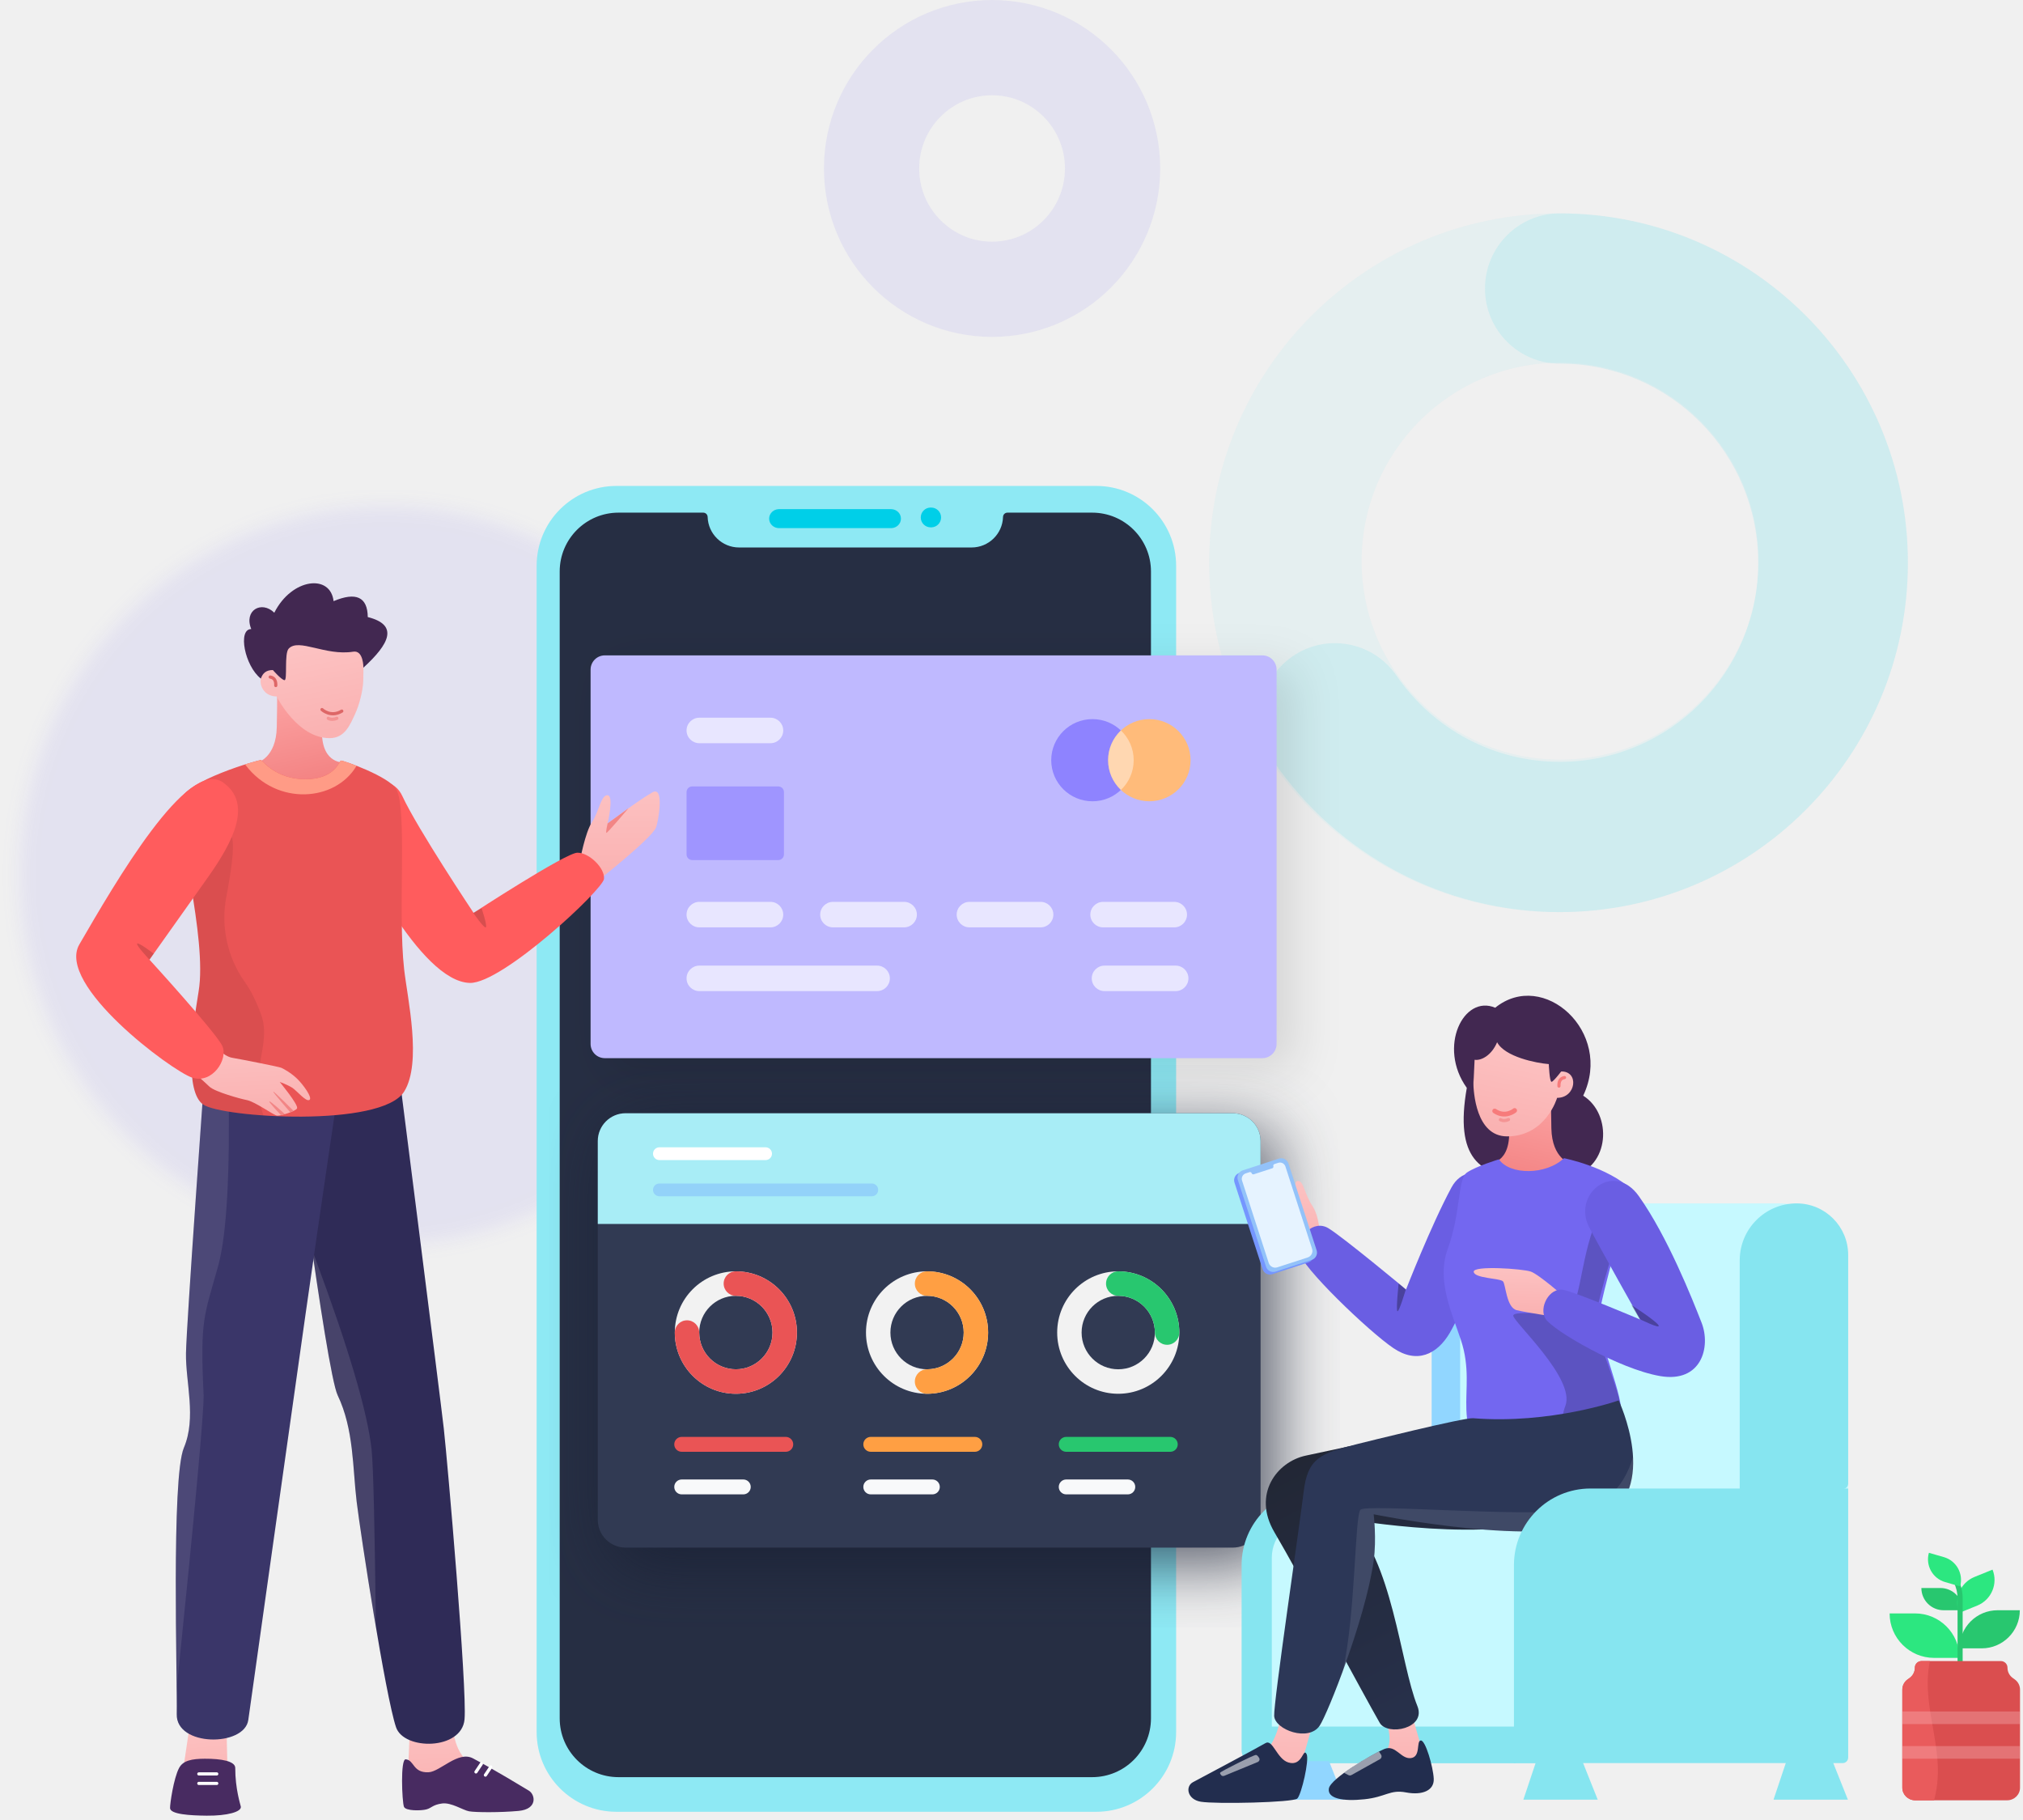
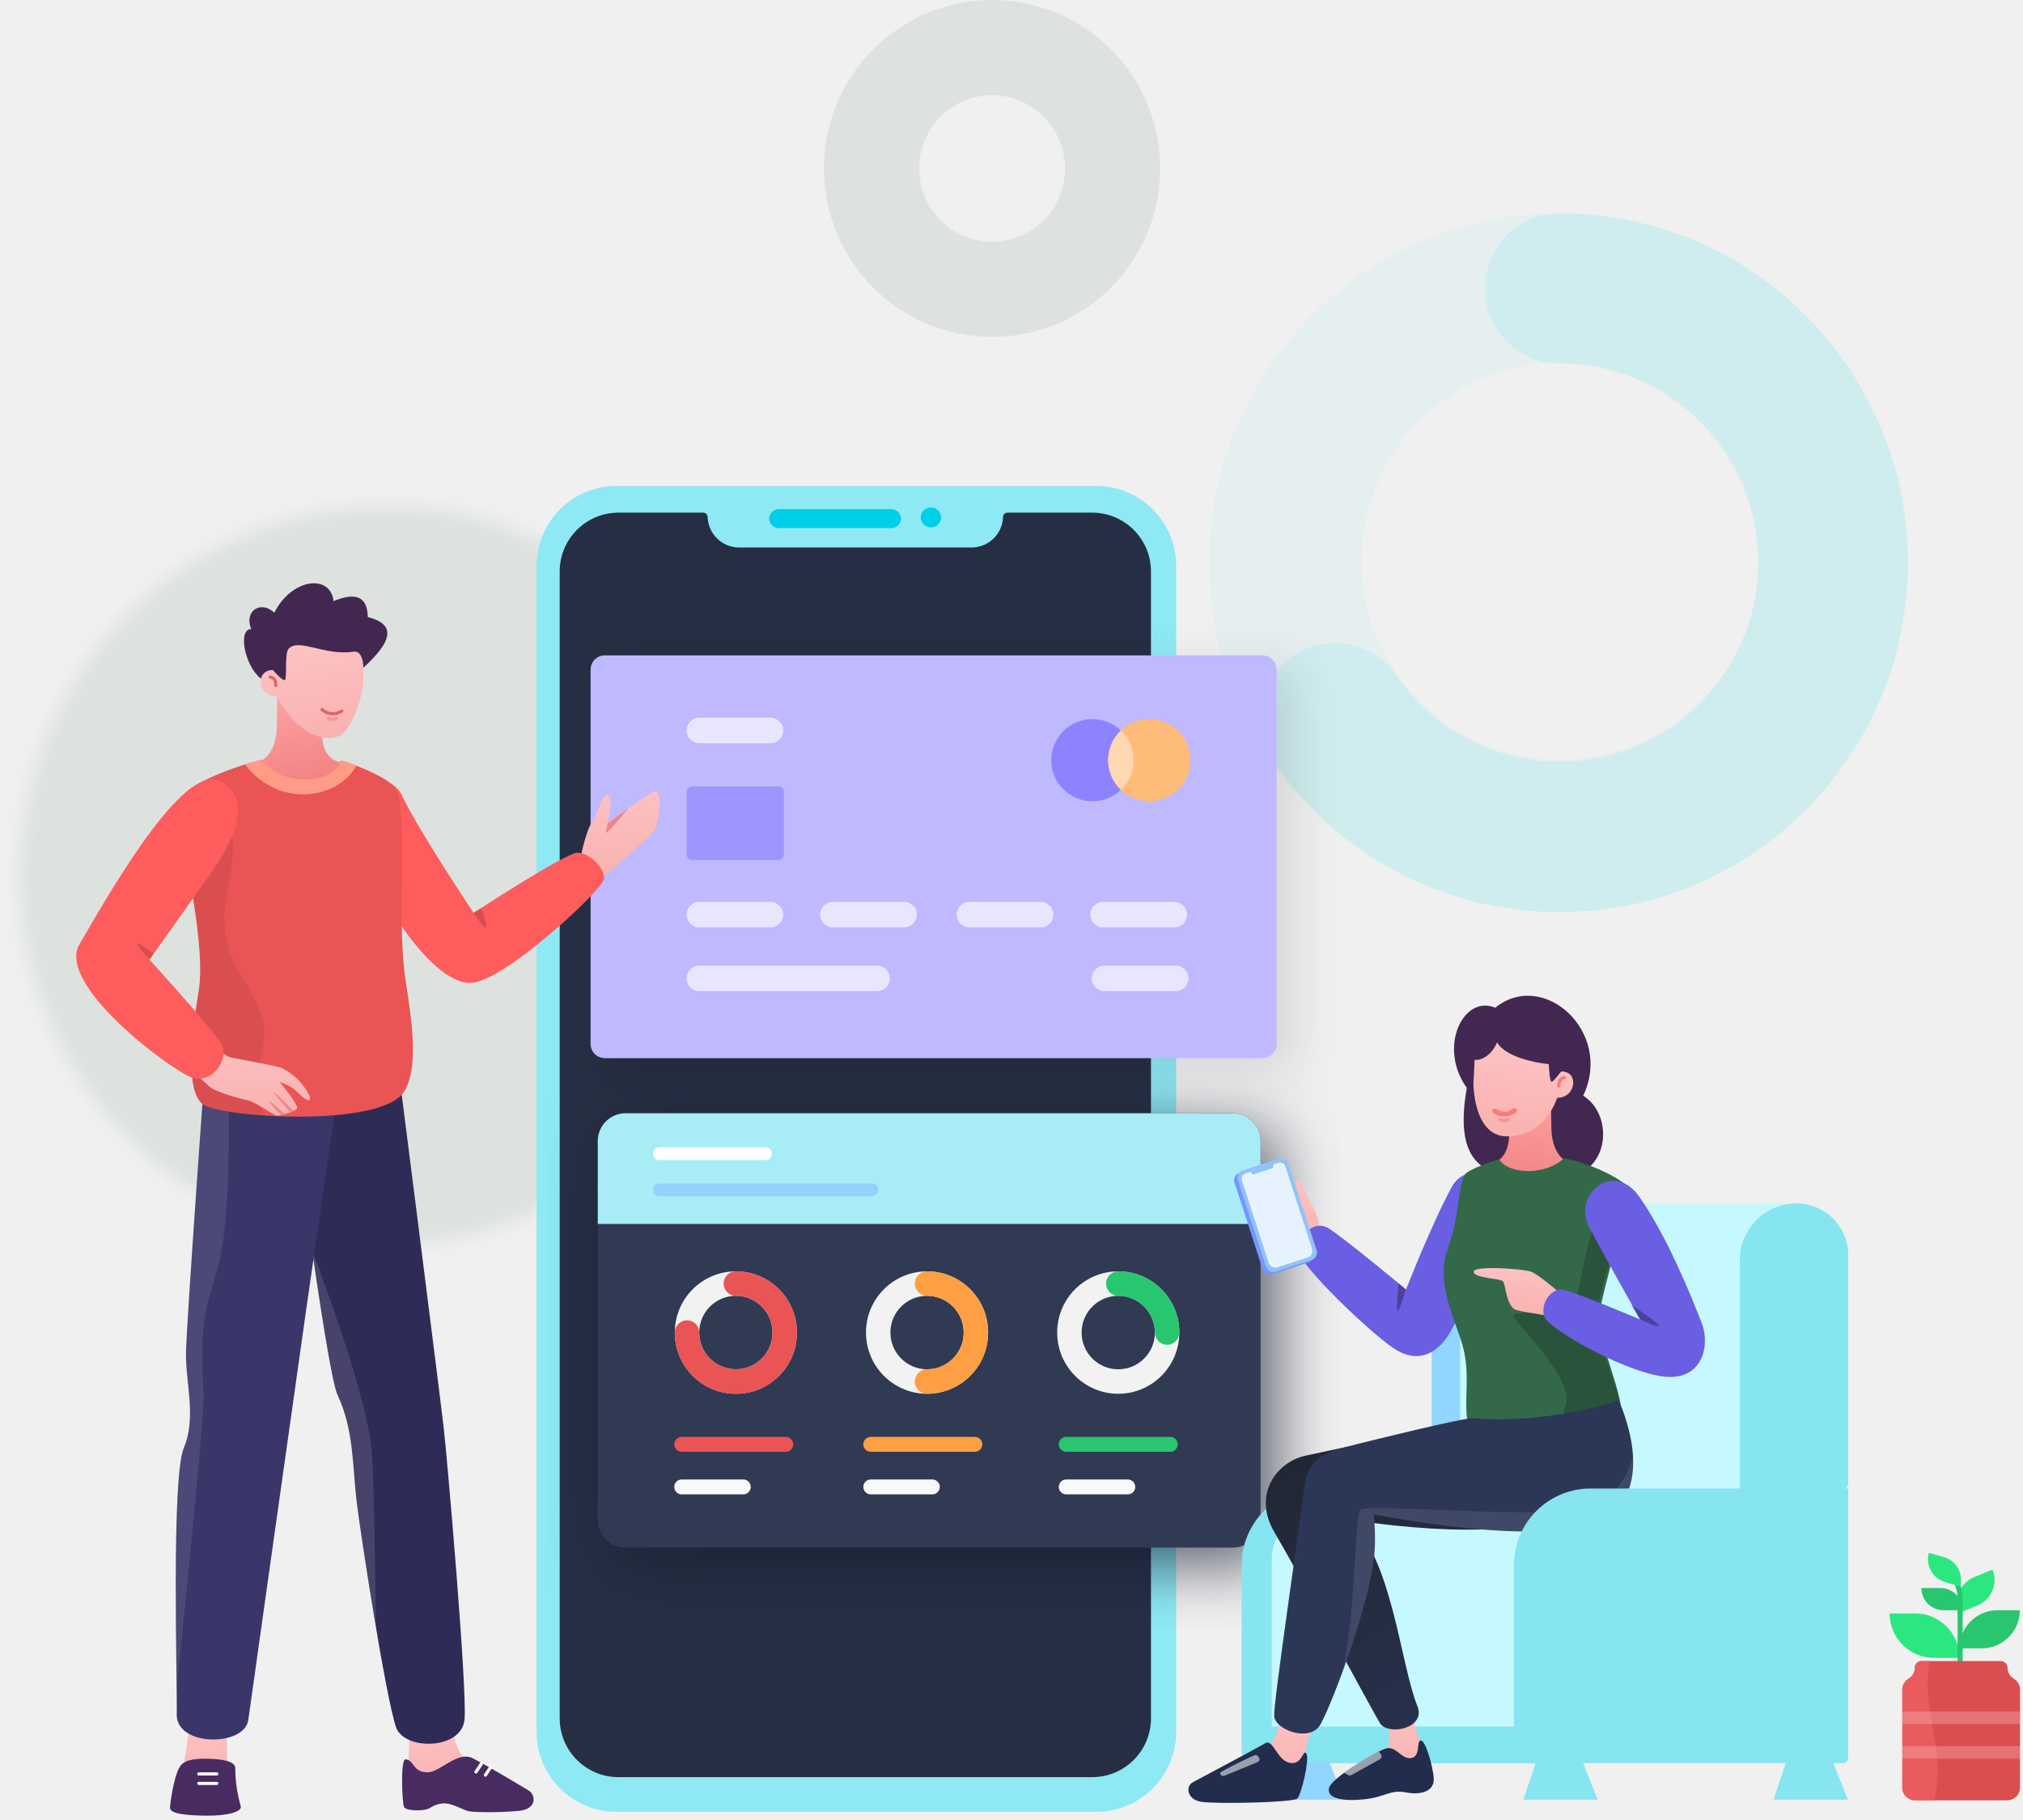
<svg xmlns="http://www.w3.org/2000/svg" width="637" height="573" viewBox="0 0 637 573" fill="none">
  <g id="Illustration">
    <g id="Shape">
      <g id="Oval" opacity="0.1" filter="url(#filter0_f)">
-         <ellipse cx="121.531" cy="275.607" rx="115.531" ry="116.393" fill="#7367F0" />
+         <ellipse cx="121.531" cy="275.607" rx="115.531" ry="116.393" fill="#336949" />
      </g>
      <path id="Oval_2" opacity="0.05" fill-rule="evenodd" clip-rule="evenodd" d="M380.75 177.185C380.75 116.434 429.999 67.185 490.75 67.185C551.501 67.185 600.75 116.434 600.75 177.185C600.75 237.937 551.501 287.185 490.75 287.185C429.999 287.185 380.75 237.937 380.75 177.185ZM553.75 176.685C553.75 142.167 525.768 114.185 491.25 114.185C456.732 114.185 428.75 142.167 428.75 176.685C428.75 211.203 456.732 239.185 491.25 239.185C525.768 239.185 553.75 211.203 553.75 176.685Z" fill="#00CFE8" />
-       <ellipse id="Oval_3" opacity="0.1" cx="312.382" cy="53.041" rx="37.944" ry="38.041" stroke="#7367F0" stroke-width="30" />
+       <ellipse id="Oval_3" opacity="0.1" cx="312.382" cy="53.041" rx="37.944" ry="38.041" stroke="#336949" stroke-width="30" />
      <path id="Path" opacity="0.1" d="M491.165 67.185C551.687 67.185 600.75 116.434 600.75 177.185C600.75 237.937 551.687 287.185 491.165 287.185C454.704 287.185 421.237 269.153 400.923 239.605C393.53 228.852 396.221 214.12 406.933 206.699C417.538 199.353 432.029 201.927 439.491 212.413L439.715 212.733C451.321 229.614 470.362 239.873 491.165 239.873C525.656 239.873 553.617 211.807 553.617 177.185C553.617 142.91 526.213 115.059 492.198 114.506L491.165 114.497C478.15 114.497 467.598 103.906 467.598 90.841C467.598 77.776 478.15 67.185 491.165 67.185Z" fill="#00CFE8" />
    </g>
    <g id="Mobile Banking App">
      <g id="Phone3">
        <path id="Rectangle" fill-rule="evenodd" clip-rule="evenodd" d="M168.975 178.137C168.975 164.254 180.229 153 194.112 153H345.201C359.084 153 370.338 164.254 370.338 178.137V545.323C370.338 559.206 359.084 570.46 345.201 570.46H194.112C180.229 570.46 168.975 559.206 168.975 545.323V178.137Z" fill="#8EE9F4" />
        <g id="Group 48">
          <path id="Rectangle_2" fill-rule="evenodd" clip-rule="evenodd" d="M176.237 179.934C176.237 169.705 184.53 161.412 194.759 161.412H221.439C222.187 161.412 222.799 162.007 222.821 162.755V162.755C222.976 168.115 227.365 172.379 232.727 172.379H305.926C311.288 172.379 315.678 168.115 315.833 162.755V162.755C315.854 162.007 316.467 161.412 317.215 161.412H343.894C354.124 161.412 362.416 169.705 362.416 179.934V541.033C362.416 551.263 354.124 559.555 343.894 559.555H194.759C184.53 559.555 176.237 551.263 176.237 541.033V179.934Z" fill="#262E43" />
          <mask id="mask0" mask-type="alpha" maskUnits="userSpaceOnUse" x="176" y="161" width="187" height="399">
            <path id="Rectangle_3" fill-rule="evenodd" clip-rule="evenodd" d="M176.237 179.934C176.237 169.705 184.53 161.412 194.759 161.412H221.439C222.187 161.412 222.799 162.007 222.821 162.755V162.755C222.976 168.115 227.365 172.379 232.727 172.379H305.926C311.288 172.379 315.678 168.115 315.833 162.755V162.755C315.854 162.007 316.467 161.412 317.215 161.412H343.894C354.124 161.412 362.416 169.705 362.416 179.934V541.033C362.416 551.263 354.124 559.555 343.894 559.555H194.759C184.53 559.555 176.237 551.263 176.237 541.033V179.934Z" fill="white" />
          </mask>
          <g mask="url(#mask0)">
            <ellipse id="Oval_4" cx="246.822" cy="403.737" rx="15.969" ry="15.951" fill="#E97EFF" fill-opacity="0.549" />
            <path id="Rectangle_4" fill-rule="evenodd" clip-rule="evenodd" d="M198.916 235.001C198.916 232.11 201.259 229.767 204.15 229.767H335.904C338.794 229.767 341.138 232.11 341.138 235.001V235.001C341.138 237.891 338.794 240.235 335.904 240.235H204.15C201.259 240.235 198.916 237.891 198.916 235.001V235.001Z" fill="#E97EFF" fill-opacity="0.549" />
          </g>
        </g>
        <path id="Path_2" d="M280.572 160.308C282.294 160.308 283.69 161.647 283.69 163.299C283.69 164.914 282.355 166.23 280.686 166.288L280.572 166.29H245.304C243.582 166.29 242.186 164.951 242.186 163.299C242.186 161.684 243.521 160.368 245.19 160.31L245.304 160.308H280.572Z" fill="#00CFE8" />
        <path id="Path_3" d="M293.21 159.81C294.933 159.81 296.329 161.205 296.329 162.925C296.329 164.608 294.994 165.979 293.325 166.039L293.21 166.041H293.047C291.324 166.041 289.928 164.646 289.928 162.925C289.928 161.243 291.263 159.872 292.932 159.812L293.047 159.81H293.21Z" fill="#00CFE8" />
      </g>
      <g id="BoardPieChart">
        <g id="Rectangle_5" filter="url(#filter1_d)">
          <path fill-rule="evenodd" clip-rule="evenodd" d="M188.229 359.27C188.229 354.434 192.15 350.513 196.986 350.513H388.175C393.011 350.513 396.931 354.434 396.931 359.27V478.524C396.931 483.361 393.011 487.281 388.175 487.281H196.986C192.15 487.281 188.229 483.361 188.229 478.524V359.27Z" fill="#313A53" />
        </g>
        <mask id="mask1" mask-type="alpha" maskUnits="userSpaceOnUse" x="188" y="350" width="209" height="138">
          <path id="Rectangle_6" fill-rule="evenodd" clip-rule="evenodd" d="M188.229 359.27C188.229 354.434 192.15 350.513 196.986 350.513H388.175C393.011 350.513 396.931 354.434 396.931 359.27V478.524C396.931 483.361 393.011 487.281 388.175 487.281H196.986C192.15 487.281 188.229 483.361 188.229 478.524V359.27Z" fill="white" />
        </mask>
        <g mask="url(#mask1)">
          <path id="Rectangle_7" fill-rule="evenodd" clip-rule="evenodd" d="M183.547 345.15H402.282V385.376H183.547L183.547 345.15Z" fill="#A8EDF6" />
          <path id="Rectangle_8" opacity="0.366" fill-rule="evenodd" clip-rule="evenodd" d="M205.621 374.649C205.621 373.538 206.522 372.638 207.632 372.638H274.515C275.626 372.638 276.526 373.538 276.526 374.649V374.649C276.526 375.76 275.626 376.66 274.515 376.66H207.632C206.522 376.66 205.621 375.76 205.621 374.649V374.649Z" fill="#6FA3FF" />
          <rect id="Rectangle_9" x="205.621" y="361.24" width="37.459" height="4.023" rx="2.011" fill="white" />
          <rect id="Rectangle_10" x="212.311" y="452.419" width="37.459" height="4.693" rx="2.346" fill="#EA5455" />
          <path id="Rectangle_11" fill-rule="evenodd" clip-rule="evenodd" d="M212.311 468.174C212.311 466.878 213.361 465.827 214.657 465.827H234.045C235.341 465.827 236.392 466.878 236.392 468.174V468.174C236.392 469.47 235.341 470.52 234.045 470.52H214.657C213.361 470.52 212.311 469.47 212.311 468.174V468.174Z" fill="#F8F9FA" />
          <rect id="Rectangle_12" x="271.844" y="452.419" width="37.459" height="4.693" rx="2.346" fill="#FF9F43" />
          <path id="Rectangle_13" fill-rule="evenodd" clip-rule="evenodd" d="M271.844 468.174C271.844 466.878 272.894 465.827 274.19 465.827H293.578C294.874 465.827 295.925 466.878 295.925 468.174V468.174C295.925 469.47 294.874 470.52 293.578 470.52H274.19C272.894 470.52 271.844 469.47 271.844 468.174V468.174Z" fill="#F8F9FA" />
          <rect id="Rectangle_14" x="333.385" y="452.419" width="37.459" height="4.693" rx="2.346" fill="#28C76F" />
          <path id="Rectangle_15" fill-rule="evenodd" clip-rule="evenodd" d="M333.385 468.174C333.385 466.878 334.435 465.827 335.731 465.827H355.119C356.415 465.827 357.466 466.878 357.466 468.174V468.174C357.466 469.47 356.415 470.52 355.119 470.52H335.731C334.435 470.52 333.385 469.47 333.385 468.174V468.174Z" fill="#F8F9FA" />
          <g id="Group 3">
            <path id="Oval_5" fill-rule="evenodd" clip-rule="evenodd" d="M352.114 438.843C362.735 438.843 371.345 430.213 371.345 419.568C371.345 408.923 362.735 400.293 352.114 400.293C341.493 400.293 332.883 408.923 332.883 419.568C332.883 430.213 341.493 438.843 352.114 438.843ZM352.114 431.133C345.741 431.133 340.575 425.955 340.575 419.568C340.575 413.181 345.741 408.003 352.114 408.003C358.487 408.003 363.653 413.181 363.653 419.568C363.653 425.955 358.487 431.133 352.114 431.133Z" fill="#F2F2F2" />
            <path id="Path_4" fill-rule="evenodd" clip-rule="evenodd" d="M371.345 419.568C371.345 408.923 362.735 400.293 352.114 400.293C349.99 400.293 348.268 402.019 348.268 404.148C348.268 406.277 349.99 408.003 352.114 408.003C358.414 408.003 363.535 413.064 363.651 419.351L363.653 419.568C363.653 421.697 365.375 423.423 367.499 423.423C369.623 423.423 371.345 421.697 371.345 419.568Z" fill="#28C76F" />
          </g>
          <g id="Group 4">
            <path id="Oval_6" fill-rule="evenodd" clip-rule="evenodd" d="M291.911 438.843C302.532 438.843 311.142 430.213 311.142 419.568C311.142 408.923 302.532 400.293 291.911 400.293C281.29 400.293 272.68 408.923 272.68 419.568C272.68 430.213 281.29 438.843 291.911 438.843ZM291.911 431.133C285.538 431.133 280.372 425.955 280.372 419.568C280.372 413.181 285.538 408.003 291.911 408.003C298.284 408.003 303.45 413.181 303.45 419.568C303.45 425.955 298.284 431.133 291.911 431.133Z" fill="#F2F2F2" />
            <path id="Path_5" d="M291.911 438.843C302.532 438.843 311.142 430.213 311.142 419.568C311.142 408.923 302.532 400.293 291.911 400.293C289.786 400.293 288.064 402.019 288.064 404.148C288.064 406.277 289.786 408.003 291.911 408.003C298.283 408.003 303.45 413.181 303.45 419.568C303.45 425.882 298.4 431.015 292.127 431.131L291.911 431.133C289.786 431.133 288.064 432.859 288.064 434.988C288.064 437.117 289.786 438.843 291.911 438.843Z" fill="#FF9F43" />
          </g>
          <g id="Group 6">
            <path id="Oval_7" fill-rule="evenodd" clip-rule="evenodd" d="M231.709 438.843C242.33 438.843 250.94 430.213 250.94 419.568C250.94 408.923 242.33 400.293 231.709 400.293C221.088 400.293 212.478 408.923 212.478 419.568C212.478 430.213 221.088 438.843 231.709 438.843ZM231.709 431.133C225.336 431.133 220.17 425.955 220.17 419.568C220.17 413.181 225.336 408.003 231.709 408.003C238.082 408.003 243.248 413.181 243.248 419.568C243.248 425.955 238.082 431.133 231.709 431.133Z" fill="#F2F2F2" />
            <path id="Path_6" fill-rule="evenodd" clip-rule="evenodd" d="M212.478 419.568C212.478 430.213 221.088 438.843 231.709 438.843C242.33 438.843 250.94 430.213 250.94 419.568C250.94 408.923 242.33 400.293 231.709 400.293C229.585 400.293 227.863 402.019 227.863 404.148C227.863 406.277 229.585 408.003 231.709 408.003C238.082 408.003 243.248 413.181 243.248 419.568C243.248 425.955 238.082 431.133 231.709 431.133C225.336 431.133 220.17 425.955 220.17 419.568C220.17 417.439 218.448 415.713 216.324 415.713C214.2 415.713 212.478 417.439 212.478 419.568Z" fill="#EA5455" />
          </g>
        </g>
      </g>
      <g id="VisaCard2">
        <g id="Rectangle_16" filter="url(#filter2_d)">
          <path fill-rule="evenodd" clip-rule="evenodd" d="M190.441 206.351H397.491C399.964 206.351 401.968 208.361 401.968 210.841V328.683C401.968 331.163 399.964 333.172 397.491 333.172H190.441C187.968 333.172 185.964 331.163 185.964 328.683V210.841C185.964 208.361 187.968 206.351 190.441 206.351Z" fill="#BFB9FF" />
        </g>
        <g id="Group 46">
          <g id="Group 45">
            <g id="Group 43">
              <ellipse id="Oval_8" cx="343.993" cy="239.357" rx="12.983" ry="12.935" fill="#8E83FF" />
              <ellipse id="Oval Copy 10" cx="361.901" cy="239.357" rx="12.983" ry="12.935" fill="#FFBB7A" />
              <path id="Path_7" fill-rule="evenodd" clip-rule="evenodd" d="M352.83 230.104L352.949 229.992C355.43 232.348 356.976 235.673 356.976 239.357C356.976 243.042 355.43 246.367 352.949 248.723C350.465 246.368 348.918 243.042 348.918 239.357C348.918 235.731 350.416 232.452 352.83 230.104L352.949 229.992L352.83 230.104Z" fill="white" fill-opacity="0.416" />
            </g>
            <path id="Rectangle_17" fill-rule="evenodd" clip-rule="evenodd" d="M217.972 247.609H245.057C246.046 247.609 246.848 248.408 246.848 249.393V269.019C246.848 270.004 246.046 270.803 245.057 270.803H217.972C216.983 270.803 216.182 270.004 216.182 269.019V249.393C216.182 248.408 216.983 247.609 217.972 247.609Z" fill="#9F95FF" />
          </g>
          <g id="Group 44">
            <path id="Rectangle_18" fill-rule="evenodd" clip-rule="evenodd" d="M220.211 283.96H242.595C244.82 283.96 246.624 285.758 246.624 287.975C246.624 290.192 244.82 291.989 242.595 291.989H220.211C217.986 291.989 216.182 290.192 216.182 287.975C216.182 285.758 217.986 283.96 220.211 283.96Z" fill="white" fill-opacity="0.647" />
            <path id="Rectangle_19" fill-rule="evenodd" clip-rule="evenodd" d="M220.211 304.032H276.17C278.396 304.032 280.199 305.829 280.199 308.046C280.199 310.263 278.396 312.06 276.17 312.06H220.211C217.986 312.06 216.182 310.263 216.182 308.046C216.182 305.829 217.986 304.032 220.211 304.032Z" fill="white" fill-opacity="0.647" />
            <path id="Rectangle_20" fill-rule="evenodd" clip-rule="evenodd" d="M347.799 304.032H370.182C372.408 304.032 374.212 305.829 374.212 308.046C374.212 310.263 372.408 312.06 370.182 312.06H347.799C345.573 312.06 343.77 310.263 343.77 308.046C343.77 305.829 345.573 304.032 347.799 304.032Z" fill="white" fill-opacity="0.647" />
            <path id="Rectangle_21" fill-rule="evenodd" clip-rule="evenodd" d="M220.211 225.977H242.595C244.82 225.977 246.624 227.774 246.624 229.991C246.624 232.208 244.82 234.005 242.595 234.005H220.211C217.986 234.005 216.182 232.208 216.182 229.991C216.182 227.774 217.986 225.977 220.211 225.977Z" fill="white" fill-opacity="0.647" />
            <path id="Rectangle Copy 38" fill-rule="evenodd" clip-rule="evenodd" d="M262.293 283.96H284.677C286.902 283.96 288.706 285.758 288.706 287.975C288.706 290.192 286.902 291.989 284.677 291.989H262.293C260.068 291.989 258.264 290.192 258.264 287.975C258.264 285.758 260.068 283.96 262.293 283.96Z" fill="white" fill-opacity="0.647" />
            <path id="Rectangle Copy 39" fill-rule="evenodd" clip-rule="evenodd" d="M305.269 283.96H327.653C329.878 283.96 331.682 285.758 331.682 287.975C331.682 290.192 329.878 291.989 327.653 291.989H305.269C303.044 291.989 301.24 290.192 301.24 287.975C301.24 285.758 303.044 283.96 305.269 283.96Z" fill="white" fill-opacity="0.647" />
            <path id="Rectangle Copy 40" fill-rule="evenodd" clip-rule="evenodd" d="M347.351 283.96H369.735C371.96 283.96 373.764 285.758 373.764 287.975C373.764 290.192 371.96 291.989 369.735 291.989H347.351C345.126 291.989 343.322 290.192 343.322 287.975C343.322 285.758 345.126 283.96 347.351 283.96Z" fill="white" fill-opacity="0.647" />
          </g>
        </g>
      </g>
      <g id="Men1.1">
        <g id="LLeg">
          <path id="Path_8" fill-rule="evenodd" clip-rule="evenodd" d="M142.482 542C142.482 542 142.328 551.857 148.381 555.358C154.434 558.86 163.812 565.365 163.812 565.365L128.137 566.574L129.154 541.911L142.482 542Z" fill="url(#paint0_linear)" />
          <path id="Path_9" fill-rule="evenodd" clip-rule="evenodd" d="M127.761 553.936C130.519 554.22 129.916 558.21 134.922 558.016C138.569 557.874 144.257 551.148 148.936 553.639C156.078 557.442 164.453 562.57 166.506 563.791C168.56 565.013 169.371 569.618 163.303 570.184C157.501 570.724 149.668 570.664 147.707 570.306C145.744 569.949 142.105 567.446 139.177 567.846C136.249 568.247 135.915 569.256 134.279 569.703C132.643 570.15 127.704 570.247 127.192 568.868C126.603 567.286 126.014 553.756 127.761 553.936Z" fill="#482B61" />
          <path id="Path_10" fill-rule="evenodd" clip-rule="evenodd" d="M124.996 332.889C124.996 332.889 138.605 439.705 139.743 449.806C140.88 459.908 147.128 531.771 146.273 541.357C145.402 551.118 127.14 551.171 124.69 543.806C121.337 533.725 113.585 483.341 112.303 472.819C111.021 462.298 111.471 450.083 106.319 439.309C102.63 431.596 90.423 335.628 90.423 335.628L124.996 332.889Z" fill="#2F2B57" />
          <path id="Path_11" opacity="0.591" fill-rule="evenodd" clip-rule="evenodd" d="M116.998 456.324L117.046 456.805C117.566 462.384 118.001 480.866 118.352 512.249L117.569 507.562C115.113 492.698 112.931 477.974 112.303 472.819C111.048 462.517 111.453 450.591 106.634 439.985L106.319 439.309C104.695 435.915 101.422 415.426 98.266 393.547L99.257 396.201C109.796 424.543 115.709 444.584 116.998 456.324Z" fill="white" fill-opacity="0.192" />
          <path id="Path 10" d="M151.575 555.354L149.868 557.907" stroke="white" stroke-linecap="round" />
          <path id="Path 10_2" d="M154.554 556.352L152.848 558.906" stroke="white" stroke-linecap="round" />
        </g>
        <g id="RLeg">
          <path id="Path_12" fill-rule="evenodd" clip-rule="evenodd" d="M59.586 544.261L56.394 565.817L71.825 565.739L71.32 543.86L59.586 544.261Z" fill="url(#paint1_linear)" />
          <path id="Path_13" fill-rule="evenodd" clip-rule="evenodd" d="M53.55 569.305C53.499 568.047 54.67 559.89 56.394 556.66C57.644 554.318 60.417 553.769 64.474 553.752C69.707 553.732 74.081 554.523 74.075 556.66C74.056 563.199 75.714 568.228 75.826 568.802C76.153 570.488 71.472 571.747 65.08 571.682C59.847 571.631 53.631 571.266 53.55 569.305Z" fill="#482B61" />
          <path id="Path_14" fill-rule="evenodd" clip-rule="evenodd" d="M107.504 336.396C107.504 336.396 100.429 384.069 96.146 414.233C91.937 443.873 79.474 532.285 78.186 541.54C77.004 550.036 55.422 550.036 55.649 539.747C55.876 529.457 53.878 465.335 57.897 455.841C61.915 446.348 58.417 435.299 58.563 426.076C58.709 416.853 64.489 337.012 64.489 337.012L107.504 336.396Z" fill="#3A3669" />
          <path id="Path_15" opacity="0.462" fill-rule="evenodd" clip-rule="evenodd" d="M68.797 398.217L68.459 399.444C64.362 414.163 62.949 415.49 64.11 438.967L64.121 439.444C64.162 445.351 61.353 475.917 55.694 531.142L55.669 527.709C55.47 505.18 54.64 464.445 57.794 456.097L57.897 455.841C61.915 446.348 58.417 435.299 58.563 426.076C58.709 416.853 64.489 337.013 64.489 337.013L71.871 336.906L71.946 340.563C72.477 369.125 71.427 388.343 68.797 398.217V398.217Z" fill="white" fill-opacity="0.192" />
          <path id="Path 9" d="M62.605 558.534H68.253" stroke="white" stroke-linecap="round" />
          <path id="Path 9_2" d="M62.605 561.529H68.253" stroke="white" stroke-linecap="round" />
        </g>
        <g id="Head">
          <path id="Path_16" fill-rule="evenodd" clip-rule="evenodd" d="M81.035 240.078C81.035 240.078 86.946 238.683 87.151 228.949C87.356 219.214 87.212 215.891 87.212 215.891L101.226 215.655C101.226 215.655 101.368 226.504 101.37 230.428C101.375 240.968 108.682 240.078 108.682 240.078C108.682 240.078 107.163 248.624 95.365 249.291C86.154 249.812 81.035 240.078 81.035 240.078Z" fill="url(#paint2_linear)" />
          <g id="Head1">
            <path id="Path_17" fill-rule="evenodd" clip-rule="evenodd" d="M85.926 210.97C80.118 210.745 81.065 219.291 87.099 219.279C87.099 219.279 93.583 232.383 103.764 232.417C108.668 232.434 110.269 228.043 111.739 224.962C113.209 221.88 114.288 217.27 114.378 214.447C114.474 211.437 114.486 201.55 114.486 201.55L85.7 201.537L85.926 210.97Z" fill="url(#paint3_linear)" />
            <path id="Path_18" d="M103.356 226.173C104.227 226.654 105.263 226.535 106.065 226.173" stroke="#F49494" stroke-linecap="round" />
            <path id="Path 8" d="M86.832 215.849C86.892 214.478 86.476 213.39 85.085 213.171" stroke="#DE6767" stroke-linecap="round" />
            <path id="Path_19" fill-rule="evenodd" clip-rule="evenodd" d="M85.926 210.971C85.926 210.971 88.597 214.069 89.585 214.154C90.573 214.24 89.447 205.769 90.902 204.226C94.098 200.835 102.45 206.597 111.233 205.189C114.486 204.668 114.428 210.228 114.428 210.228C122.638 202.703 125.615 196.767 115.804 194.289C115.726 187.92 112.081 186.322 105.032 189.276C104.09 180.673 91.912 181.971 86.369 192.916C82.356 188.992 76.717 192.16 79.11 198.064C74.79 198.064 77.041 209.672 82.133 213.66C82.74 211.918 83.85 210.971 85.926 210.971Z" fill="#422851" />
            <path id="Path_20" d="M101.387 223.414C101.387 223.414 104.152 226.029 107.624 223.899" stroke="#DE6767" stroke-linecap="round" />
          </g>
        </g>
        <g id="LArm">
          <g id="Group 3_2">
            <path id="Path_21" fill-rule="evenodd" clip-rule="evenodd" d="M182.553 271.335C182.553 271.335 184.215 262.095 186.414 258.858C188.613 255.619 189.254 250.179 191.329 250.379C193.404 250.58 191.326 259.265 191.326 259.265C191.326 259.265 201.002 252.005 205.392 249.504C209.397 247.223 207.2 259.026 206.574 260.531C205.083 264.112 187.833 277.63 187.833 277.63C187.833 277.63 182.93 272.157 182.553 271.335Z" fill="url(#paint4_linear)" />
            <path id="Path_22" fill-rule="evenodd" clip-rule="evenodd" d="M191.326 259.264C191.326 259.264 190.612 262.235 190.968 262.235C191.325 262.235 197.892 254.487 197.892 254.487L191.326 259.264Z" fill="#F28585" />
          </g>
          <path id="Path_23" fill-rule="evenodd" clip-rule="evenodd" d="M126.694 250.655C131.425 260.915 149.121 287.426 149.121 287.426C149.121 287.426 178.119 268.52 181.809 268.481C185.499 268.442 190.509 273.338 190.194 276.717C189.879 280.096 158.129 309.732 147.946 309.483C132.113 309.095 112.258 267.922 110.219 262.419C104.759 247.678 122.079 240.647 126.694 250.655Z" fill="#FF5C5D" />
          <path id="Path 5" fill-rule="evenodd" clip-rule="evenodd" d="M149.016 287.407C149.016 287.407 152.364 292.312 152.964 291.99C153.564 291.668 151.648 285.994 151.648 285.994L149.016 287.407Z" fill="black" fill-opacity="0.16" />
        </g>
        <g id="Body">
          <path id="Path_24" fill-rule="evenodd" clip-rule="evenodd" d="M56.657 252.296C55.171 259.42 65.346 295.325 62.546 312.122C60.332 325.406 58.219 343.698 63.957 347.759C69.799 351.894 120.087 355.177 127.255 343.698C132.941 334.591 128.286 314.396 127.255 305.183C125.198 286.804 128.304 255.042 124.814 248.546C122.65 244.516 107.892 239.319 107.338 239.48C106.783 239.641 105.48 245.351 96.149 245.351C86.817 245.351 82.696 239.48 82.195 239.319C81.694 239.158 58.001 245.852 56.657 252.296Z" fill="#EA5455" />
          <path id="Path_25" fill-rule="evenodd" clip-rule="evenodd" d="M82.172 239.316L82.195 239.319C82.697 239.48 86.817 245.351 96.149 245.351C105.481 245.351 106.784 239.641 107.338 239.48C107.538 239.422 109.589 240.062 112.229 241.093L112.217 241.214C105.547 252.415 87.205 253.795 77.4 240.981L77.178 240.685L78.272 240.345C80.274 239.737 81.707 239.371 82.097 239.322L82.172 239.316Z" fill="#FF9B86" />
          <path id="Path_26" fill-rule="evenodd" clip-rule="evenodd" d="M56.688 257.245L57.511 257.359C66.233 258.607 71.348 260.58 72.857 263.28C73.847 265.052 73.387 271.044 71.476 281.257L71.273 282.329C69.501 291.586 71.528 301.163 76.877 308.888L77.178 309.316C78.987 311.847 80.654 315.179 82.181 319.314C85.722 328.903 78.19 336.983 82.96 351.25L81.986 351.178C73.12 350.499 65.949 349.169 63.957 347.759C58.219 343.698 60.333 325.406 62.546 312.122C64.928 297.83 57.917 269.704 56.688 257.245Z" fill="black" fill-opacity="0.067" />
        </g>
        <g id="Rarm">
          <g id="Group 2">
            <path id="Path_27" fill-rule="evenodd" clip-rule="evenodd" d="M66.881 328.606C66.881 328.606 70.229 332.556 73.086 333.047C75.943 333.538 87.901 335.877 88.631 336.224C89.321 336.551 91.68 337.793 93.697 339.786C95.445 341.512 98.469 345.606 97.455 346.31C96.371 347.063 93.445 343.371 91.977 342.459C90.438 341.501 88.072 340.654 88.072 340.654C88.072 340.654 93.924 347.713 93.552 348.946C93.281 349.847 88.305 351.384 87.24 351.268C86.176 351.153 80.313 346.86 77.678 346.361C75.85 346.015 67.666 343.798 65.94 342.133C64.215 340.468 60.333 337.089 60.333 337.089L66.881 328.606Z" fill="url(#paint5_linear)" />
            <path id="Path_28" fill-rule="evenodd" clip-rule="evenodd" d="M92.424 349.765C92.424 349.765 86.3 343.594 86.044 343.7C85.789 343.805 91.38 350.194 91.38 350.194L92.424 349.765Z" fill="#F28585" />
            <path id="Path_29" fill-rule="evenodd" clip-rule="evenodd" d="M89.694 350.778C89.694 350.778 85.107 346.575 84.807 346.778C84.507 346.98 88.481 351.121 88.481 351.121L89.694 350.778Z" fill="#F28585" />
          </g>
          <path id="Path_30" fill-rule="evenodd" clip-rule="evenodd" d="M70.209 246.345C79.665 252.998 73.347 265.092 65.503 276.186C58.175 286.549 47.068 302.158 47.068 302.158C47.068 302.158 67.953 325.034 69.97 329.266C71.987 333.499 66.836 341.448 60.431 339.277C54.026 337.106 17.578 310.107 24.99 297.348C36.311 277.859 59.04 238.486 70.209 246.345Z" fill="#FF5C5D" />
          <path id="Path 6" fill-rule="evenodd" clip-rule="evenodd" d="M47.068 302.158C47.068 302.158 42.782 297.624 43.183 297.099C43.583 296.575 48.413 300.281 48.413 300.281L47.068 302.158Z" fill="black" fill-opacity="0.16" />
        </g>
      </g>
      <g id="Group 7">
        <path id="Rectangle_22" fill-rule="evenodd" clip-rule="evenodd" d="M390.956 492.784C390.956 479.468 401.751 468.672 415.067 468.672L496.198 468.672V551.132C496.198 553.341 494.407 555.132 492.198 555.132H394.956C392.747 555.132 390.956 553.341 390.956 551.132L390.956 492.784Z" fill="#86E5F0" />
        <path id="Rectangle_23" fill-rule="evenodd" clip-rule="evenodd" d="M400.465 538.065L477.244 538.065V555.132H400.465V538.065Z" fill="#86E5F0" />
        <path id="Path_31" fill-rule="evenodd" clip-rule="evenodd" d="M498.245 554.514L503.088 566.644H479.675L483.732 554.514H498.245Z" fill="#86E5F0" />
        <path id="Path_32" fill-rule="evenodd" clip-rule="evenodd" d="M418.474 554.514L423.318 566.644H399.904L403.962 554.514H418.474Z" fill="#91D6FF" />
        <path id="Path_33" fill-rule="evenodd" clip-rule="evenodd" d="M577.018 554.514L581.862 566.644H558.448L562.506 554.514H577.018Z" fill="#86E5F0" />
        <path id="Rectangle_24" fill-rule="evenodd" clip-rule="evenodd" d="M450.796 403.492C450.796 390.38 461.275 379.671 474.384 379.387L496.796 378.901V476.828H450.796L450.796 403.492Z" fill="#91D6FF" />
        <path id="Rectangle_25" fill-rule="evenodd" clip-rule="evenodd" d="M459.77 403.012C459.77 389.696 470.565 378.901 483.881 378.901H560.112C572.174 378.901 581.952 388.679 581.952 400.741V477.076C581.952 478.041 581.169 478.824 580.205 478.824H459.77L459.77 403.012Z" fill="#C6F9FF" />
        <path id="Rectangle_26" fill-rule="evenodd" clip-rule="evenodd" d="M547.805 396.818C547.805 386.923 555.827 378.901 565.722 378.901V378.901C574.685 378.901 581.952 386.167 581.952 395.13V467.1C581.952 468.065 581.169 468.847 580.205 468.847H547.805V396.818Z" fill="#86E5F0" />
        <path id="Rectangle_27" fill-rule="evenodd" clip-rule="evenodd" d="M400.465 490.474C400.465 483.515 406.106 477.874 413.065 477.874H491.345V543.628H400.465V490.474Z" fill="#C6F9FF" />
        <g id="Wom1.4">
          <g id="Head_2">
            <path id="Path_34" fill-rule="evenodd" clip-rule="evenodd" d="M494.783 370.394C506.982 367.552 507.785 350.8 498.511 344.989C508.075 324.929 485.958 305.012 470.808 317.295C460.876 313.041 452.622 329.64 461.864 342.532C457.989 364.667 465.875 370.388 480.092 370.632L494.783 370.394Z" fill="#422851" />
            <path id="Path_35" fill-rule="evenodd" clip-rule="evenodd" d="M494.632 366.393C494.632 366.393 488.698 365 488.492 355.271C488.286 345.543 488.431 342.223 488.431 342.223L475.36 341.987C475.36 341.987 475.218 352.828 475.216 356.75C475.21 367.283 467.875 366.393 467.875 366.393C467.875 366.393 469.4 374.934 481.244 375.6C490.491 376.121 494.632 366.393 494.632 366.393Z" fill="url(#paint6_linear)" />
            <path id="Path_36" fill-rule="evenodd" clip-rule="evenodd" d="M491.477 337.365C497.308 337.139 496.357 345.679 490.3 345.668C490.3 345.668 486.782 357.8 474.568 357.8C464.648 357.8 464.003 343.66 463.913 340.839C463.816 337.831 463.804 327.95 463.804 327.95L491.704 327.938L491.477 337.365Z" fill="url(#paint7_linear)" />
            <path id="Path_37" d="M476.923 349.65C476.923 349.65 474.014 352.114 470.644 349.806" stroke="#F77B7B" stroke-width="1.5" stroke-linecap="round" />
            <path id="Path_38" d="M475.003 352.504C474.098 352.922 473.226 352.952 472.448 352.536" stroke="#F49494" stroke-linecap="round" />
            <path id="Path 8_2" d="M490.884 341.958C490.824 340.588 491.241 339.5 492.638 339.281" stroke="#F77B7B" stroke-linecap="round" />
            <path id="Path_39" fill-rule="evenodd" clip-rule="evenodd" d="M492.4 336.309C492.4 336.309 489.204 340.6 488.557 340.623C487.909 340.646 487.683 335.043 487.683 335.043C483.762 334.743 473.841 332.766 471.408 328.161C469.708 332.224 466.456 334.029 464.32 333.683L463.915 342.315L462.918 324.96H493.182L492.4 336.309Z" fill="#422851" />
          </g>
          <g id="LLeg_2">
            <path id="Path_40" fill-rule="evenodd" clip-rule="evenodd" d="M434.913 537.945C434.913 537.945 440.143 548.516 435.855 551.847C431.561 555.179 420.217 561.422 420.217 561.422L450.271 559.532L443.59 536.478L434.913 537.945Z" fill="url(#paint8_linear)" />
            <path id="Path_41" fill-rule="evenodd" clip-rule="evenodd" d="M447.364 548.005C445.881 548.178 447.465 553.174 444.254 553.554C441.049 553.934 439.491 549.201 435.854 550.701C432.217 552.202 418.954 559.96 418.431 563.132C417.903 566.303 422.844 567.236 429.622 566.52C436.399 565.804 437.648 563.391 442.736 564.363C447.817 565.334 451.623 563.786 451.456 560.071C451.288 556.357 448.847 547.832 447.364 548.005Z" fill="#222D4E" />
            <path id="Path 14" fill-rule="evenodd" clip-rule="evenodd" d="M434.195 551.471L434.855 552.461C435.179 552.947 435.02 553.605 434.51 553.889L425.545 558.895C425.254 559.057 424.902 559.064 424.605 558.913L423.213 558.207C425.399 556.623 427.186 555.433 429.161 554.264C430.678 553.367 432.357 552.442 434.195 551.471Z" fill="white" fill-opacity="0.541" />
            <path id="Path_42" fill-rule="evenodd" clip-rule="evenodd" d="M480.186 444.779C471.087 445.185 420.447 456.392 411.247 458.296C402.047 460.2 394.268 470.502 401.284 482.431C409.164 495.822 429.495 533.853 434.431 542.427C436.875 546.67 449.2 544.291 446.305 537.169C440.908 523.892 438.401 490.539 424.641 478.378C424.641 478.378 470.917 486.436 490.907 477.206C505.435 470.496 502.148 443.796 480.186 444.779Z" fill="url(#paint9_linear)" />
          </g>
          <g id="LArm_2">
            <path id="Path_43" fill-rule="evenodd" clip-rule="evenodd" d="M415.718 390.947C415.718 390.947 415.821 383.54 413.231 379.669C410.642 375.798 410.539 371.686 408.579 371.82C406.619 371.955 408.56 381.512 408.56 381.512C408.56 381.512 406.073 380.562 404.287 379.36C402.5 378.157 397.083 372.23 395.817 373.28C393.671 375.07 397.128 385.165 399.011 387.183C400.9 389.202 411.22 395.841 411.22 395.841L415.718 390.947Z" fill="url(#paint10_linear)" />
            <path id="Path_44" fill-rule="evenodd" clip-rule="evenodd" d="M471.632 386.508C467.399 396.33 459.65 414.374 456.455 419.757C452.451 426.498 446.137 429.468 438.745 424.467C430.978 419.211 409.591 398.711 408.964 394.068C408.342 389.424 413.577 383.853 418.314 386.737C423.05 389.622 442.732 406.01 442.732 406.01C442.732 406.01 450.675 385.637 457.064 373.836C462.598 363.626 478.074 371.577 471.632 386.508Z" fill="#6A5EE3" />
            <path id="Path_45" fill-rule="evenodd" clip-rule="evenodd" d="M442.649 406.02C442.649 406.02 440.516 413.26 440.017 412.841C439.519 412.422 440.398 404.128 440.398 404.128L442.649 406.02Z" fill="black" fill-opacity="0.303" />
          </g>
          <g id="PhoneMini4">
            <g id="Group 3_3">
              <path id="Rectangle_28" d="M388.709 372.331C388.3 371.07 388.99 369.716 390.25 369.307L401.617 365.613C402.878 365.204 404.232 365.894 404.641 367.154L413.517 394.47C413.927 395.731 413.237 397.085 411.976 397.495L400.609 401.188C399.349 401.598 397.995 400.908 397.585 399.647L388.709 372.331Z" fill="#7596FF" />
              <rect id="Rectangle_29" x="389.032" y="369.239" width="16.752" height="33.522" rx="2.4" transform="rotate(-18 389.032 369.239)" fill="#93C2F9" />
              <path id="Rectangle_30" d="M392.25 369.453L393.458 369.06C393.704 368.98 393.966 369.091 394.085 369.311L394.122 369.399C394.212 369.676 394.51 369.828 394.787 369.738L400.613 367.845C400.859 367.765 401.006 367.521 400.973 367.273L400.952 367.18C400.862 366.903 401.013 366.605 401.29 366.515L402.492 366.125C403.385 365.835 404.341 366.285 404.697 367.137L404.748 367.276V367.276L413.149 393.21C413.514 394.342 412.895 395.556 411.765 395.925L402.206 399.031C401.124 399.385 399.965 398.833 399.545 397.794L399.492 397.649C399.492 397.648 399.492 397.648 399.493 397.647L391.094 371.719C390.788 370.774 391.305 369.76 392.25 369.453Z" fill="#E6F3FF" />
            </g>
          </g>
          <g id="Body_2">
-             <path id="Path_46" fill-rule="evenodd" clip-rule="evenodd" d="M513.93 374.674C513.93 374.674 503.73 408.844 503.428 415.313C503.126 421.782 511.77 440.794 510.299 445.599C506.905 456.704 463.582 461.485 461.927 446.547C461.155 439.58 462.761 433.327 460.91 425.118C459.066 416.909 451.651 404.711 455.857 393.242C460.062 381.773 458.935 371.163 461.943 369.157C464.951 367.152 471.982 365.022 471.982 365.022C475.401 370.056 486.943 369.983 492.451 364.667C492.451 364.667 506.134 367.322 513.93 374.674Z" fill="#7367F0" />
+             <path id="Path_46" fill-rule="evenodd" clip-rule="evenodd" d="M513.93 374.674C513.93 374.674 503.73 408.844 503.428 415.313C503.126 421.782 511.77 440.794 510.299 445.599C506.905 456.704 463.582 461.485 461.927 446.547C461.155 439.58 462.761 433.327 460.91 425.118C459.066 416.909 451.651 404.711 455.857 393.242C460.062 381.773 458.935 371.163 461.943 369.157C464.951 367.152 471.982 365.022 471.982 365.022C475.401 370.056 486.943 369.983 492.451 364.667C492.451 364.667 506.134 367.322 513.93 374.674Z" fill="#336949" />
            <path id="Path_47" fill-rule="evenodd" clip-rule="evenodd" d="M504.789 380.208C497.991 391.003 498.011 409.799 494.36 412.26C490.708 414.722 476.497 412.306 476.497 414.256C476.497 416.205 496.136 434.07 492.912 442.611C491.224 447.082 491.682 451.083 494.286 454.613L495.136 454.427C502.874 452.678 509.095 449.536 510.298 445.599C511.77 440.794 502.129 421.782 502.431 415.313C502.687 409.822 510.794 384.369 513.238 376.801C511.248 373.288 508.432 374.423 504.789 380.208Z" fill="black" fill-opacity="0.199" />
          </g>
          <g id="RArm">
            <path id="Path_48" fill-rule="evenodd" clip-rule="evenodd" d="M493.196 408.848C493.196 408.848 484.605 401.241 481.976 400.358C479.346 399.475 463.943 398.414 464.04 400.409C464.151 402.547 472.424 402.424 473.281 403.475C474.138 404.526 474.333 411.713 477.573 412.519C480.807 413.326 490.501 414.717 490.501 414.717L493.196 408.848Z" fill="url(#paint11_linear)" />
            <path id="Path_49" fill-rule="evenodd" clip-rule="evenodd" d="M516.052 376.637C525.103 389.418 532.83 408.887 535.796 416.477C538.763 424.067 535.77 435.516 522.727 433.268C509.708 431.027 488.992 418.846 486.7 415.293C484.408 411.74 487.89 405.274 492.275 406.121C496.337 406.904 516.488 415.477 516.488 415.477C516.488 415.477 503.524 392.486 500.359 386.323C495.071 376.03 508.079 365.376 516.052 376.637Z" fill="#6A5EE3" />
            <path id="Path_50" fill-rule="evenodd" clip-rule="evenodd" d="M516.282 415.319C516.282 415.319 523.072 418.695 522.244 417.279C521.416 415.864 513.691 410.891 513.691 410.891L516.282 415.319Z" fill="black" fill-opacity="0.303" />
          </g>
          <g id="RLeg_2">
            <path id="Path_51" fill-rule="evenodd" clip-rule="evenodd" d="M403.31 538.37C403.31 538.37 403.468 550.811 393.221 555.463C382.981 560.114 375.686 559.834 376.614 563.431C377.543 567.026 404.196 566.881 406.685 564.069C408.807 561.676 413.42 539.399 414.69 541.102L403.31 538.37Z" fill="url(#paint12_linear)" />
            <path id="Path_52" fill-rule="evenodd" clip-rule="evenodd" d="M411.417 552.297C410.272 550.085 410.2 556.307 405.687 554.936C402.025 553.823 400.773 547.454 398.458 548.849C396.144 550.244 375.771 561.06 375.655 561.125C373.147 562.477 373.848 566.572 378.084 567.287C382.792 568.081 407.183 567.547 408.492 566.291C409.801 565.036 412.334 554.07 411.417 552.297Z" fill="#222D4E" />
            <path id="Path 14_2" fill-rule="evenodd" clip-rule="evenodd" d="M395.445 552.569C395.843 552.569 396.223 553.069 396.497 553.55C396.764 554.019 396.516 554.589 396.016 554.795L385.504 559.125C385.164 559.265 384.767 559.213 384.524 558.937C384.3 558.685 384.093 558.371 384.196 558.156C384.394 557.741 394.677 552.569 395.445 552.569Z" fill="white" fill-opacity="0.541" />
            <path id="Path_53" fill-rule="evenodd" clip-rule="evenodd" d="M509.691 440.933C509.691 440.933 522.919 468.883 504.33 478.481C486.353 487.762 432.535 476.785 432.535 476.785C432.535 476.785 433.497 484.531 432.535 491.441C430.023 509.486 418.078 539.55 415.551 543.327C412.056 548.551 401.41 544.612 401.209 540.262C401.009 535.912 409.235 480.358 410.486 469.764C411.73 459.169 415.659 457.63 427.135 454.734C429.772 454.069 460.949 446.317 463.805 446.543C488.346 448.484 509.691 440.933 509.691 440.933Z" fill="#2C3757" />
            <path id="Path_54" opacity="0.462" fill-rule="evenodd" clip-rule="evenodd" d="M495.191 475.596C477.393 477.592 430.273 473.479 428.381 475.348C426.574 477.132 426.876 508.175 422.823 526.143L423.439 524.446C427.251 513.854 431.209 500.971 432.535 491.441C433.497 484.531 432.535 476.785 432.535 476.785L434.705 477.205C444.935 479.128 488.51 486.649 504.33 478.481C512.901 474.055 516.399 466.703 514.823 456.424C512.109 468.042 505.565 474.433 495.191 475.596Z" fill="white" fill-opacity="0.192" />
          </g>
        </g>
        <path id="Rectangle_31" fill-rule="evenodd" clip-rule="evenodd" d="M476.71 492.784C476.71 479.468 487.505 468.672 500.821 468.672L581.952 468.672V553.385C581.952 554.35 581.17 555.132 580.205 555.132H476.71L476.71 492.784Z" fill="#86E5F0" />
      </g>
      <g id="Group 80">
        <path id="Rectangle_32" d="M595 508H603C610.732 508 617 514.268 617 522V522H609C601.268 522 595 515.732 595 508V508Z" fill="#2CE780" />
        <path id="Rectangle_33" d="M605 500H611C614.866 500 618 503.134 618 507V507H612C608.134 507 605 503.866 605 500V500Z" fill="#28C76F" />
        <path id="Rectangle_34" d="M636 507H629C622.373 507 617 512.373 617 519V519H624C630.627 519 636 513.627 636 507V507Z" fill="#28C76F" />
        <path id="Rectangle_35" fill-rule="evenodd" clip-rule="evenodd" d="M627.408 494.212L621.714 496.524C617.268 498.329 615.12 503.39 616.91 507.841V507.841L622.605 505.529C627.05 503.724 629.198 498.664 627.408 494.212V494.212Z" fill="#2CE780" />
        <path id="Path_55" fill-rule="evenodd" clip-rule="evenodd" d="M612.765 493C615.893 494.983 617.877 498.756 617.994 502.897L618 503.286V533H616.395V503.286C616.395 499.802 614.819 496.589 612.267 494.828L612 494.651L612.765 493Z" fill="#28C76F" />
        <g id="Group 84">
          <path id="Rectangle_36" fill-rule="evenodd" clip-rule="evenodd" d="M605.059 523H630.005C631.17 523 632.115 523.925 632.115 525.067V525.126C632.115 526.388 632.728 527.574 633.767 528.322L634.413 528.788C635.451 529.535 636.065 530.722 636.065 531.984V562.872C636.065 565.063 634.251 566.839 632.014 566.839H603.051C600.814 566.839 599 565.063 599 562.872V531.984C599 530.722 599.613 529.535 600.651 528.788L601.298 528.322C602.267 527.624 602.866 526.544 602.941 525.377L602.95 525.067C602.95 523.925 603.894 523 605.059 523Z" fill="#DA4E4F" />
          <mask id="mask2" mask-type="alpha" maskUnits="userSpaceOnUse" x="599" y="523" width="38" height="44">
            <path id="Rectangle_37" fill-rule="evenodd" clip-rule="evenodd" d="M605.059 523H630.005C631.17 523 632.115 523.925 632.115 525.067V525.126C632.115 526.388 632.728 527.574 633.767 528.322L634.413 528.788C635.451 529.535 636.065 530.722 636.065 531.984V562.872C636.065 565.063 634.251 566.839 632.014 566.839H603.051C600.814 566.839 599 565.063 599 562.872V531.984C599 530.722 599.613 529.535 600.651 528.788L601.298 528.322C602.267 527.624 602.866 526.544 602.941 525.377L602.95 525.067C602.95 523.925 603.894 523 605.059 523Z" fill="white" />
          </mask>
          <g mask="url(#mask2)">
            <path id="Rectangle_38" fill-rule="evenodd" clip-rule="evenodd" d="M597.987 521.016H608.114C603.645 538.063 614.53 552.2 608.114 569.616H597.987V521.016Z" fill="#E95B5C" />
            <rect id="Rectangle_39" x="599" y="549.78" width="37.065" height="3.967" fill="#FFDFE2" fill-opacity="0.258" />
            <rect id="Rectangle_40" x="599" y="538.869" width="37.065" height="3.967" fill="#FFDFE2" fill-opacity="0.258" />
          </g>
        </g>
        <path id="Rectangle_41" fill-rule="evenodd" clip-rule="evenodd" d="M607.37 488.916L612.087 490.275C616.039 491.414 618.324 495.536 617.195 499.491V499.491L612.478 498.131C608.527 496.993 606.242 492.871 607.37 488.916V488.916Z" fill="#2CE780" />
      </g>
    </g>
  </g>
  <defs>
    <filter id="filter0_f" x="0.563" y="153.777" width="241.934" height="243.659" filterUnits="userSpaceOnUse" color-interpolation-filters="sRGB">
      <feFlood flood-opacity="0" result="BackgroundImageFix" />
      <feBlend mode="normal" in="SourceGraphic" in2="BackgroundImageFix" result="shape" />
      <feGaussianBlur stdDeviation="2.718" result="effect1_foregroundBlur" />
    </filter>
    <filter id="filter1_d" x="173.229" y="335.513" width="248.702" height="176.768" filterUnits="userSpaceOnUse" color-interpolation-filters="sRGB">
      <feFlood flood-opacity="0" result="BackgroundImageFix" />
      <feColorMatrix in="SourceAlpha" type="matrix" values="0 0 0 0 0 0 0 0 0 0 0 0 0 0 0 0 0 0 127 0" />
      <feOffset dx="5" dy="5" />
      <feGaussianBlur stdDeviation="10" />
      <feColorMatrix type="matrix" values="0 0 0 0 0.086 0 0 0 0 0.114 0 0 0 0 0.192 0 0 0 0.7 0" />
      <feBlend mode="normal" in2="BackgroundImageFix" result="effect1_dropShadow" />
      <feBlend mode="normal" in="SourceGraphic" in2="effect1_dropShadow" result="shape" />
    </filter>
    <filter id="filter2_d" x="177.964" y="196.351" width="244.004" height="154.821" filterUnits="userSpaceOnUse" color-interpolation-filters="sRGB">
      <feFlood flood-opacity="0" result="BackgroundImageFix" />
      <feColorMatrix in="SourceAlpha" type="matrix" values="0 0 0 0 0 0 0 0 0 0 0 0 0 0 0 0 0 0 127 0" />
      <feOffset dx="6" dy="4" />
      <feGaussianBlur stdDeviation="7" />
      <feColorMatrix type="matrix" values="0 0 0 0 0.019 0 0 0 0 0.019 0 0 0 0 0.019 0 0 0 0.11 0" />
      <feBlend mode="normal" in2="BackgroundImageFix" result="effect1_dropShadow" />
      <feBlend mode="normal" in="SourceGraphic" in2="effect1_dropShadow" result="shape" />
    </filter>
    <linearGradient id="paint0_linear" x1="121.964" y1="535.908" x2="123.277" y2="565.378" gradientUnits="userSpaceOnUse">
      <stop stop-color="#FDC6C6" />
      <stop offset="1" stop-color="#FAB2B2" />
    </linearGradient>
    <linearGradient id="paint1_linear" x1="53.723" y1="538.516" x2="56.114" y2="564.585" gradientUnits="userSpaceOnUse">
      <stop stop-color="#FDC6C6" />
      <stop offset="1" stop-color="#FAB2B2" />
    </linearGradient>
    <linearGradient id="paint2_linear" x1="72.035" y1="210.658" x2="82.805" y2="260.315" gradientUnits="userSpaceOnUse">
      <stop stop-color="#FFAFAF" />
      <stop offset="1" stop-color="#F07777" />
    </linearGradient>
    <linearGradient id="paint3_linear" x1="74.742" y1="201.187" x2="81.657" y2="234.798" gradientUnits="userSpaceOnUse">
      <stop stop-color="#FDC6C6" />
      <stop offset="1" stop-color="#FAB2B2" />
    </linearGradient>
    <linearGradient id="paint4_linear" x1="180.59" y1="240.179" x2="180.945" y2="275.552" gradientUnits="userSpaceOnUse">
      <stop stop-color="#FDC6C6" />
      <stop offset="1" stop-color="#FAB2B2" />
    </linearGradient>
    <linearGradient id="paint5_linear" x1="53.874" y1="323.088" x2="54.935" y2="350.188" gradientUnits="userSpaceOnUse">
      <stop stop-color="#FDC6C6" />
      <stop offset="1" stop-color="#FAB2B2" />
    </linearGradient>
    <linearGradient id="paint6_linear" x1="503.342" y1="336.992" x2="492.262" y2="386.47" gradientUnits="userSpaceOnUse">
      <stop stop-color="#FFAFAF" />
      <stop offset="1" stop-color="#F07777" />
    </linearGradient>
    <linearGradient id="paint7_linear" x1="502.48" y1="327.599" x2="495.832" y2="360.118" gradientUnits="userSpaceOnUse">
      <stop stop-color="#FDC6C6" />
      <stop offset="1" stop-color="#FAB2B2" />
    </linearGradient>
    <linearGradient id="paint8_linear" x1="455.471" y1="530.406" x2="453.878" y2="560.187" gradientUnits="userSpaceOnUse">
      <stop stop-color="#FDC6C6" />
      <stop offset="1" stop-color="#FAB2B2" />
    </linearGradient>
    <linearGradient id="paint9_linear" x1="424.4" y1="568.758" x2="376.326" y2="476.481" gradientUnits="userSpaceOnUse">
      <stop stop-color="#28324F" />
      <stop offset="1" stop-color="#222735" />
    </linearGradient>
    <linearGradient id="paint10_linear" x1="419.28" y1="365.969" x2="417.128" y2="394.571" gradientUnits="userSpaceOnUse">
      <stop stop-color="#FDC6C6" />
      <stop offset="1" stop-color="#FAB2B2" />
    </linearGradient>
    <linearGradient id="paint11_linear" x1="498.241" y1="395.514" x2="497.611" y2="413.984" gradientUnits="userSpaceOnUse">
      <stop stop-color="#FDC6C6" />
      <stop offset="1" stop-color="#FAB2B2" />
    </linearGradient>
    <linearGradient id="paint12_linear" x1="421.293" y1="531.606" x2="419.735" y2="564.802" gradientUnits="userSpaceOnUse">
      <stop stop-color="#FDC6C6" />
      <stop offset="1" stop-color="#FAB2B2" />
    </linearGradient>
  </defs>
</svg>
